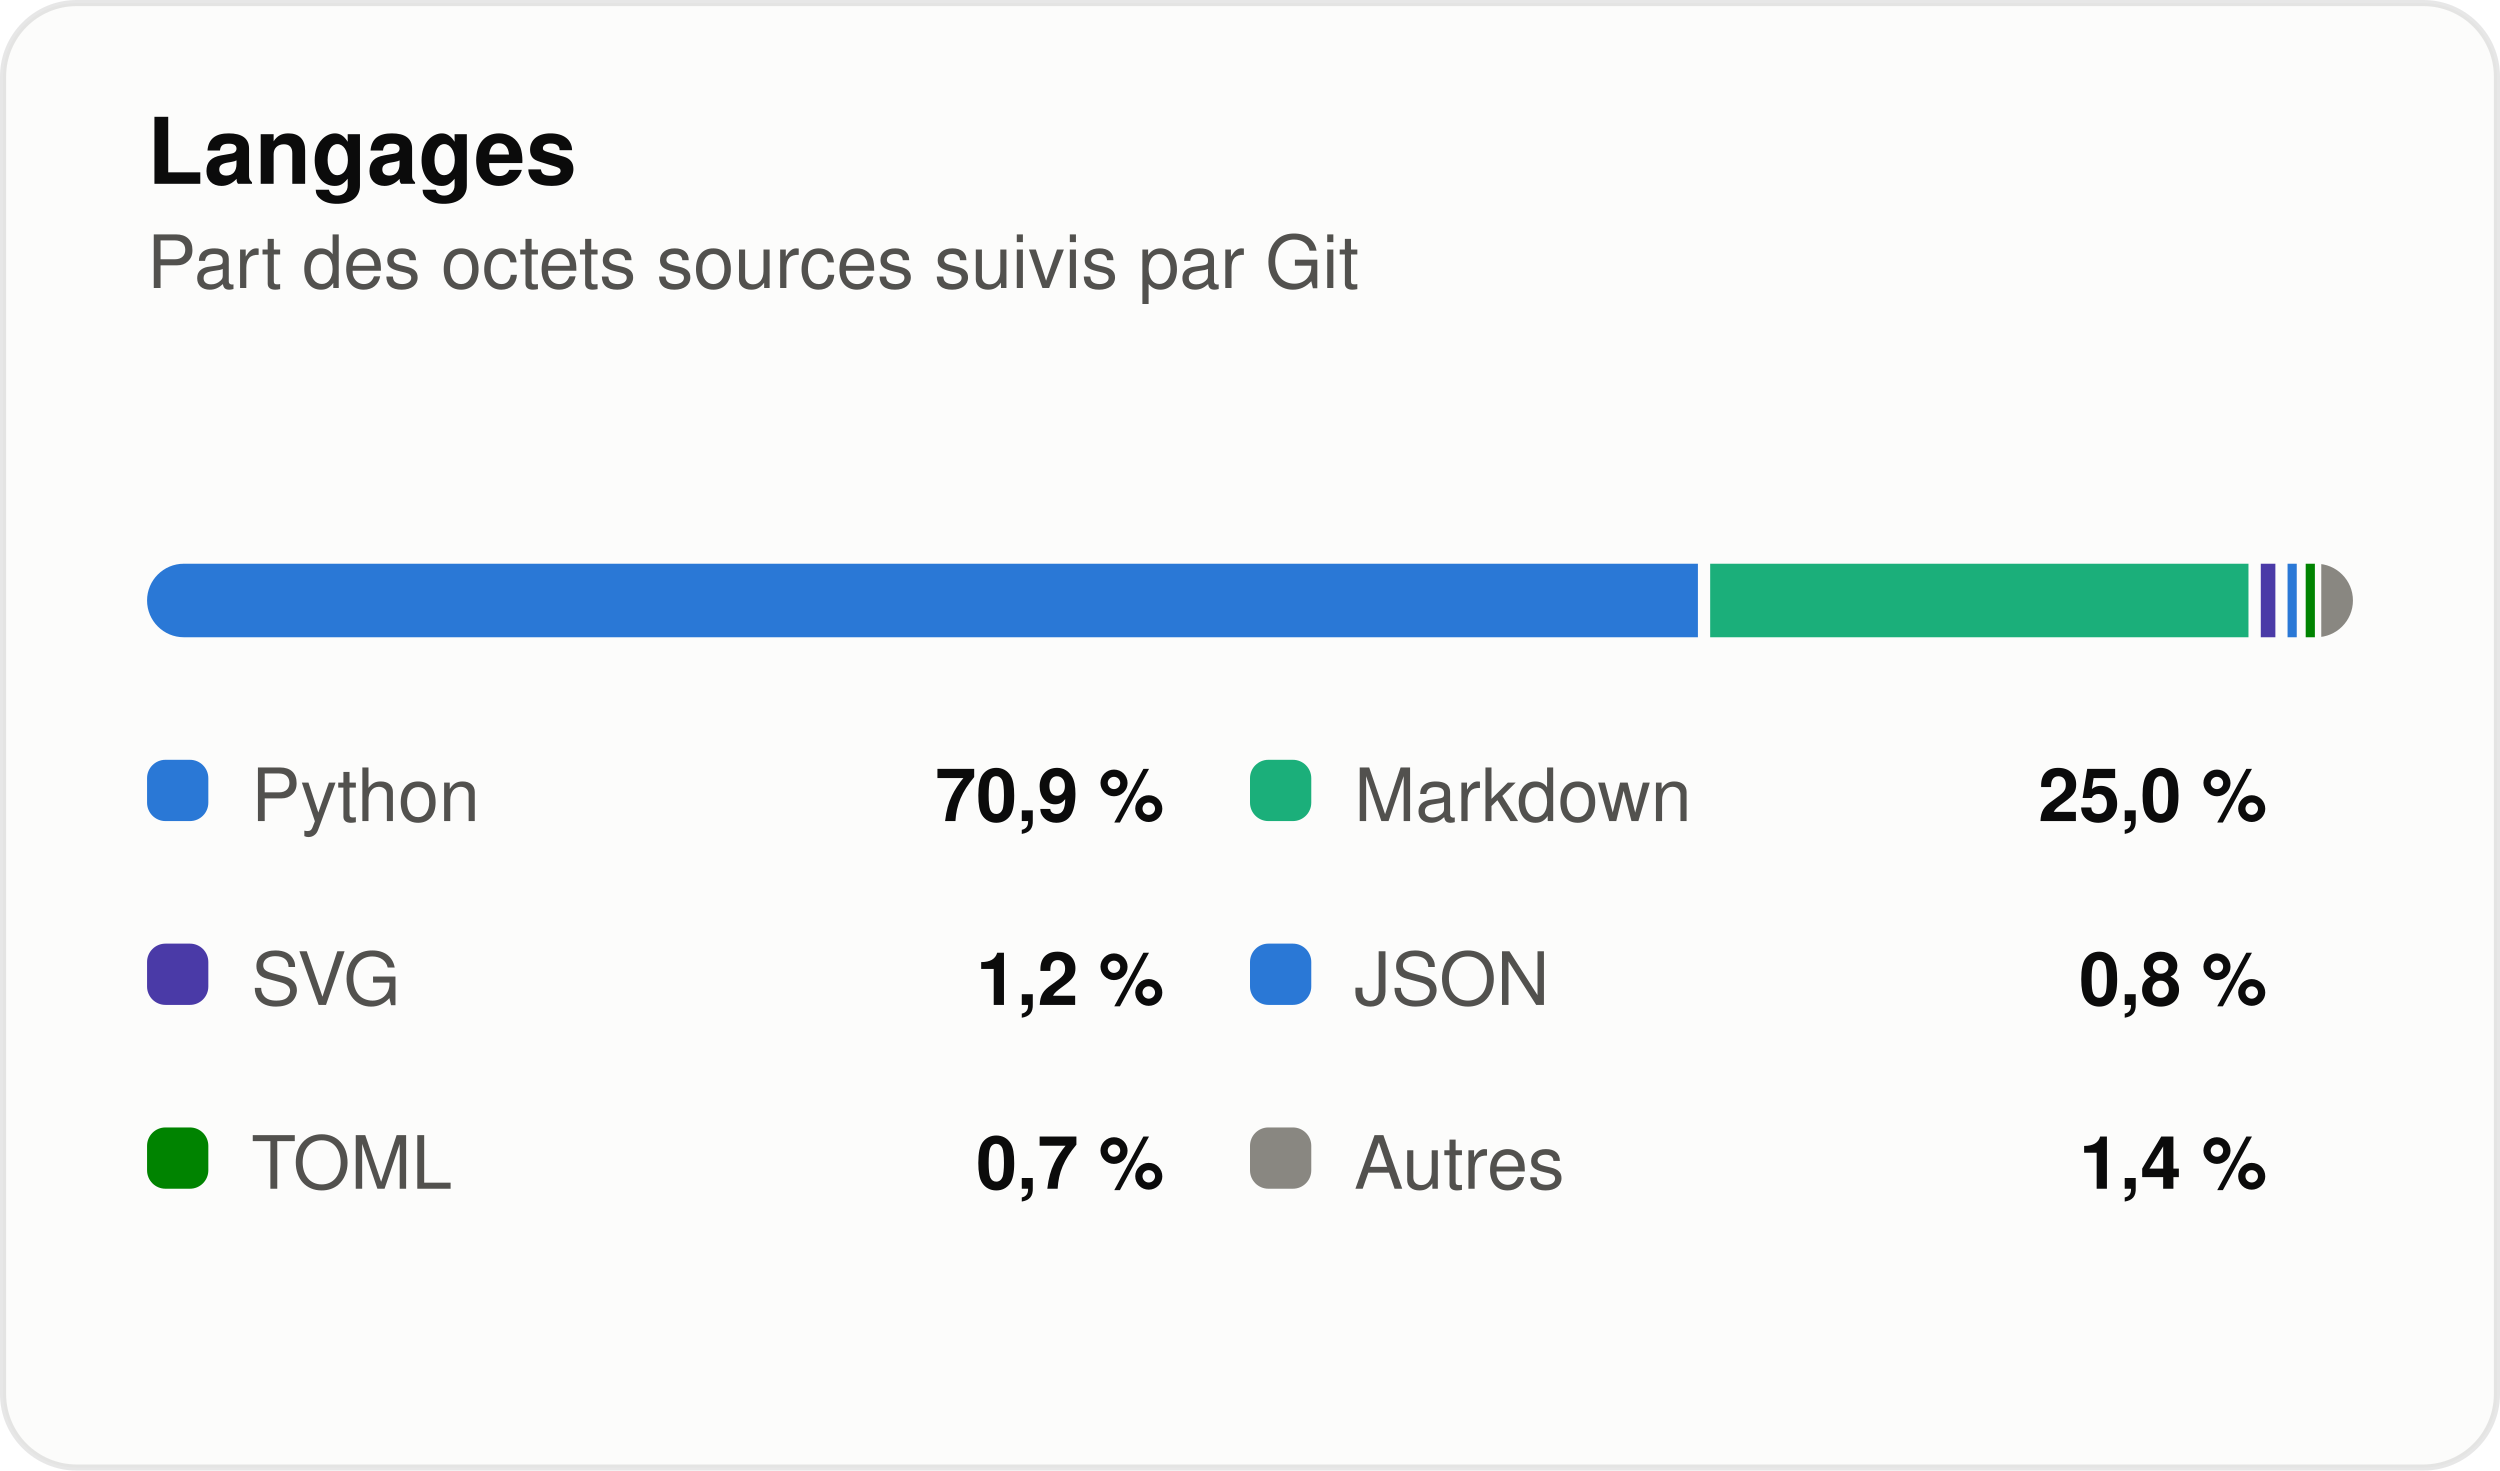
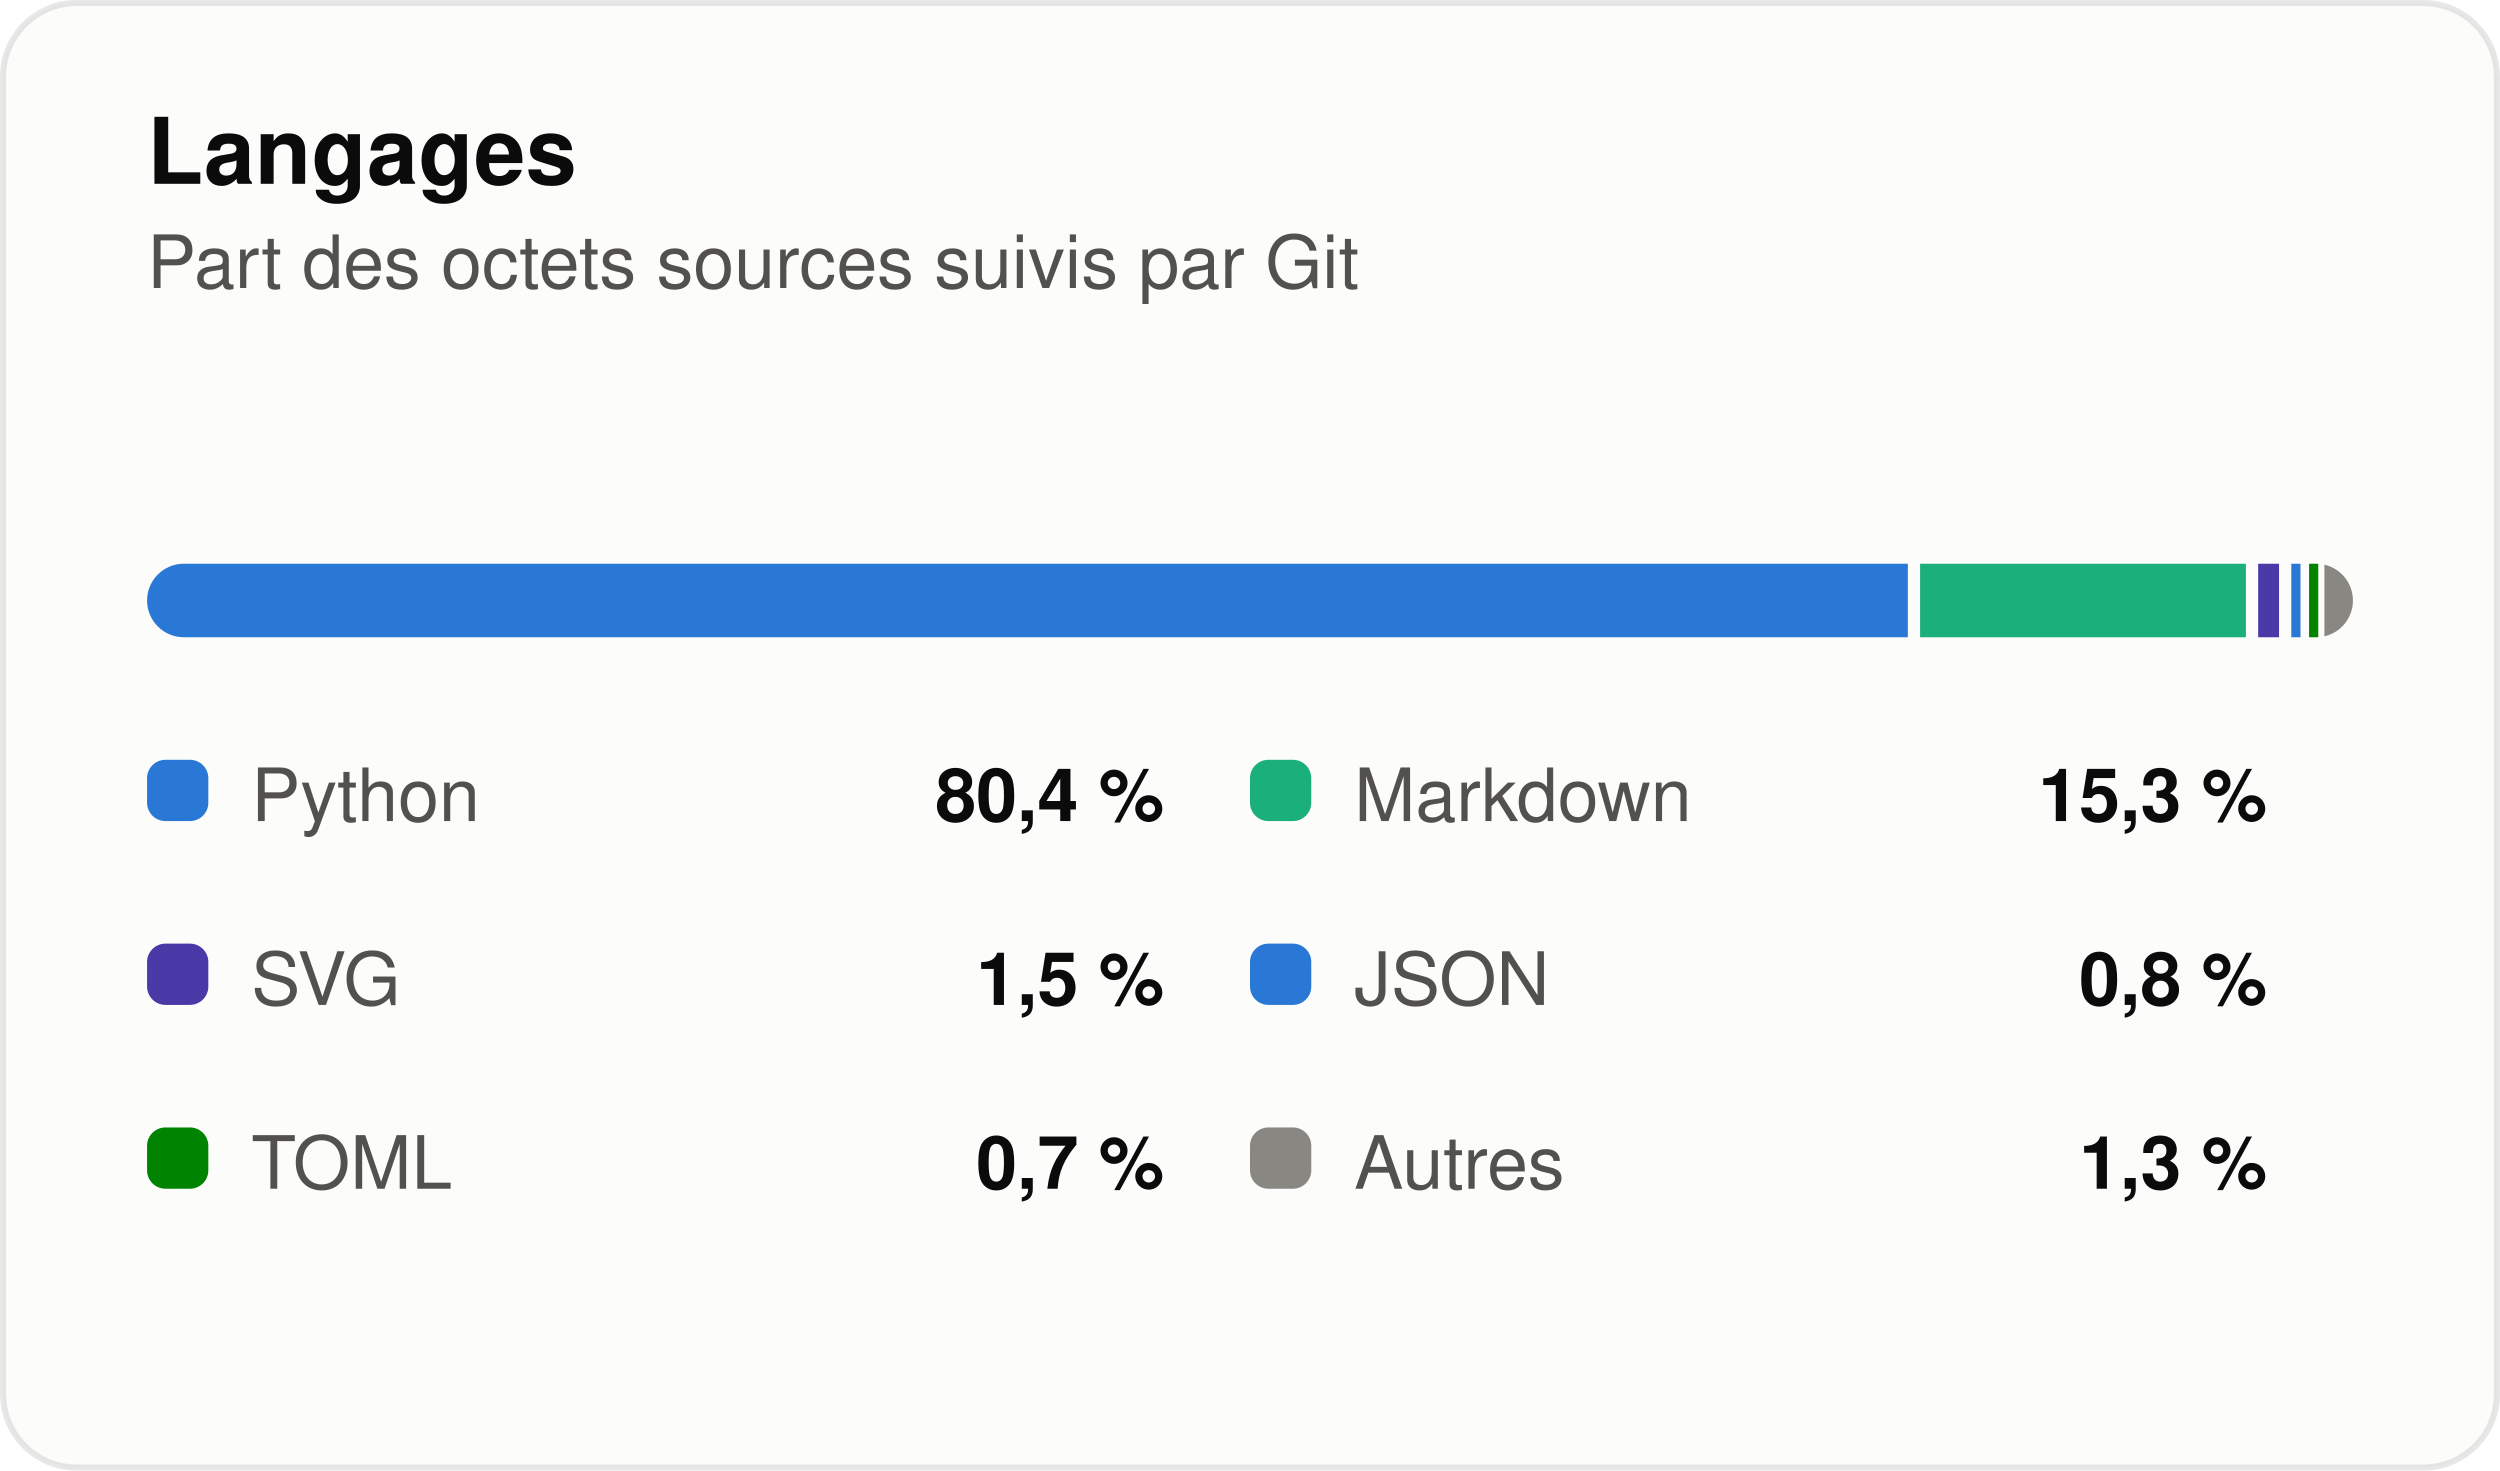
<svg xmlns="http://www.w3.org/2000/svg" width="408" height="240" viewBox="0 0 408 240" role="img" aria-label="Répartition des langages du dépôt en pourcentage d'octets" font-family="system-ui, 'Segoe UI', Ubuntu, Helvetica, Arial, sans-serif">
  <rect x="0.5" y="0.5" width="407" height="239" rx="12" fill="#fcfcfb" stroke="rgba(11,11,11,0.10)" />
  <text x="24" y="30" font-size="15" fill="#0b0b0b" font-weight="600">Langages</text>
  <text x="24" y="47" font-size="12" fill="#52514e">Part des octets sources suivis par Git</text>
  <clipPath id="strip">
    <rect x="24" y="92" width="360" height="12" rx="6" />
  </clipPath>
  <g clip-path="url(#strip)">
-     <rect x="24.00" y="92" width="253.10" height="12" fill="#2a78d6" />
-     <rect x="279.10" y="92" width="87.85" height="12" fill="#1baf7a" />
-     <rect x="368.96" y="92" width="2.38" height="12" fill="#4a3aa7" />
-     <rect x="373.33" y="92" width="1.50" height="12" fill="#2a78d6" />
-     <rect x="376.29" y="92" width="1.50" height="12" fill="#008300" />
-     <rect x="378.83" y="92" width="5.17" height="12" fill="#898781" />
+     <rect x="24.00" y="92" width="287.36" height="12" fill="#2a78d6" />
+     <rect x="313.36" y="92" width="53.17" height="12" fill="#1baf7a" />
+     <rect x="368.53" y="92" width="3.41" height="12" fill="#4a3aa7" />
+     <rect x="373.94" y="92" width="1.50" height="12" fill="#2a78d6" />
+     <rect x="376.84" y="92" width="1.50" height="12" fill="#008300" />
+     <rect x="379.34" y="92" width="4.66" height="12" fill="#898781" />
  </g>
  <rect x="24" y="124" width="10" height="10" rx="3" fill="#2a78d6" />
  <text x="41" y="134" font-size="12" fill="#52514e">Python</text>
-   <text x="190" y="134" font-size="12" fill="#0b0b0b" font-weight="600" text-anchor="end">70,9 %</text>
+   <text x="190" y="134" font-size="12" fill="#0b0b0b" font-weight="600" text-anchor="end">80,4 %</text>
  <rect x="204" y="124" width="10" height="10" rx="3" fill="#1baf7a" />
  <text x="221" y="134" font-size="12" fill="#52514e">Markdown</text>
-   <text x="370" y="134" font-size="12" fill="#0b0b0b" font-weight="600" text-anchor="end">25,0 %</text>
+   <text x="370" y="134" font-size="12" fill="#0b0b0b" font-weight="600" text-anchor="end">15,3 %</text>
  <rect x="24" y="154" width="10" height="10" rx="3" fill="#4a3aa7" />
  <text x="41" y="164" font-size="12" fill="#52514e">SVG</text>
-   <text x="190" y="164" font-size="12" fill="#0b0b0b" font-weight="600" text-anchor="end">1,2 %</text>
+   <text x="190" y="164" font-size="12" fill="#0b0b0b" font-weight="600" text-anchor="end">1,5 %</text>
  <rect x="204" y="154" width="10" height="10" rx="3" fill="#2a78d6" />
  <text x="221" y="164" font-size="12" fill="#52514e">JSON</text>
  <text x="370" y="164" font-size="12" fill="#0b0b0b" font-weight="600" text-anchor="end">0,8 %</text>
  <rect x="24" y="184" width="10" height="10" rx="3" fill="#008300" />
  <text x="41" y="194" font-size="12" fill="#52514e">TOML</text>
  <text x="190" y="194" font-size="12" fill="#0b0b0b" font-weight="600" text-anchor="end">0,7 %</text>
  <rect x="204" y="184" width="10" height="10" rx="3" fill="#898781" />
  <text x="221" y="194" font-size="12" fill="#52514e">Autres</text>
-   <text x="370" y="194" font-size="12" fill="#0b0b0b" font-weight="600" text-anchor="end">1,4 %</text>
+   <text x="370" y="194" font-size="12" fill="#0b0b0b" font-weight="600" text-anchor="end">1,3 %</text>
</svg>
